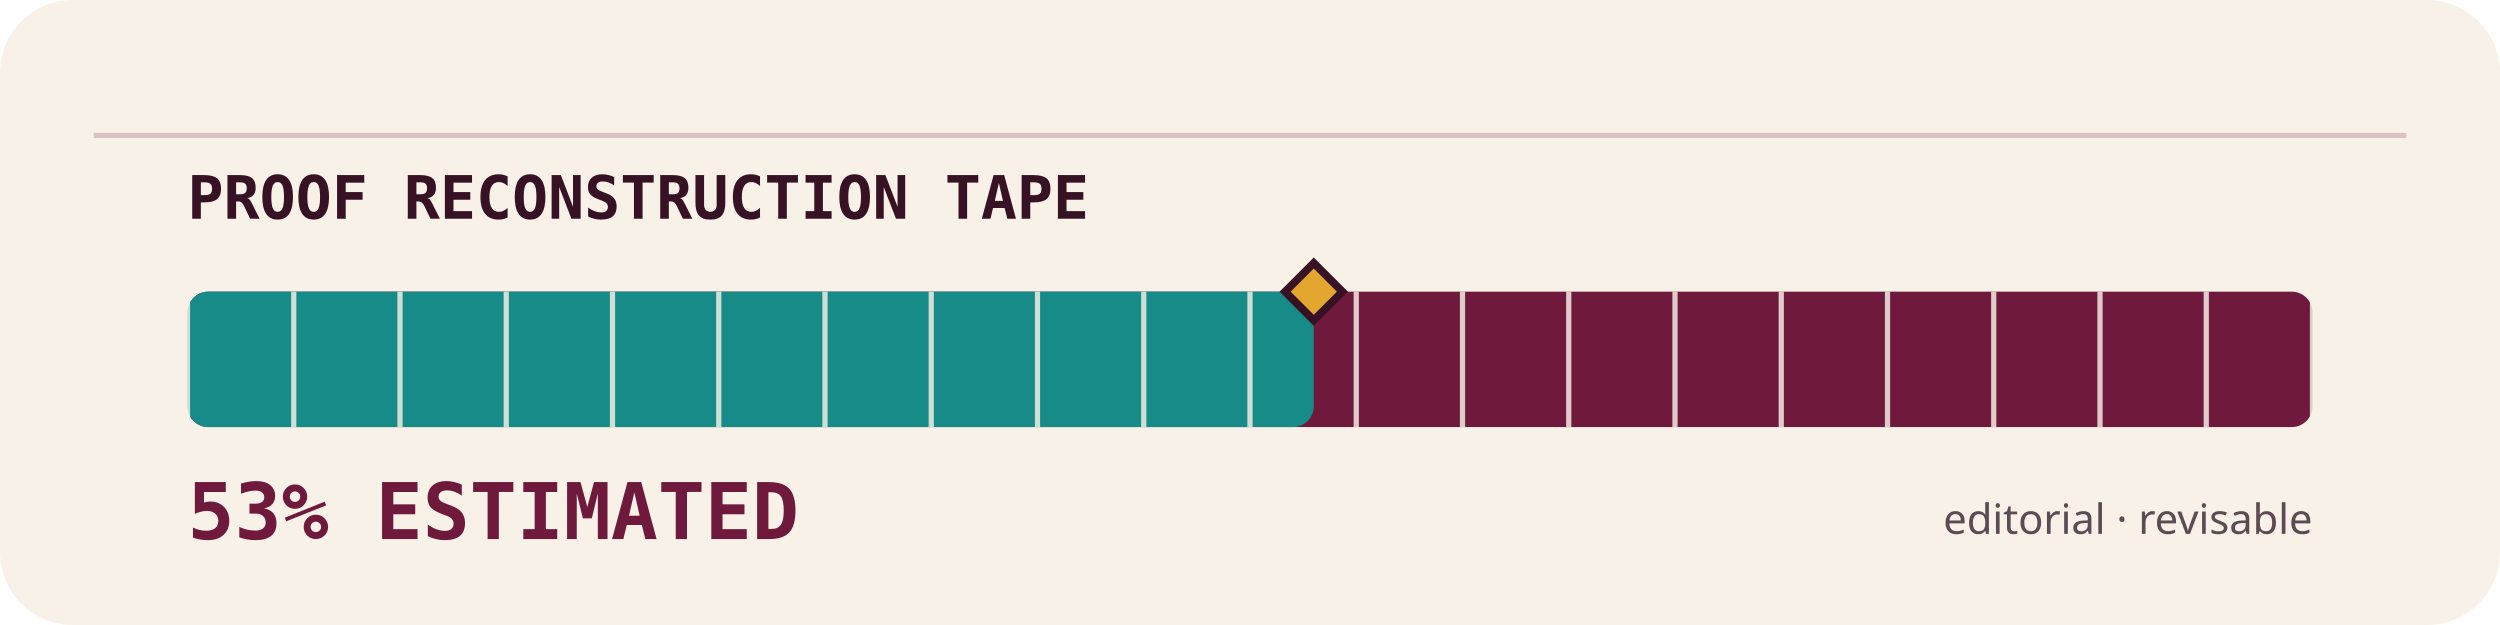
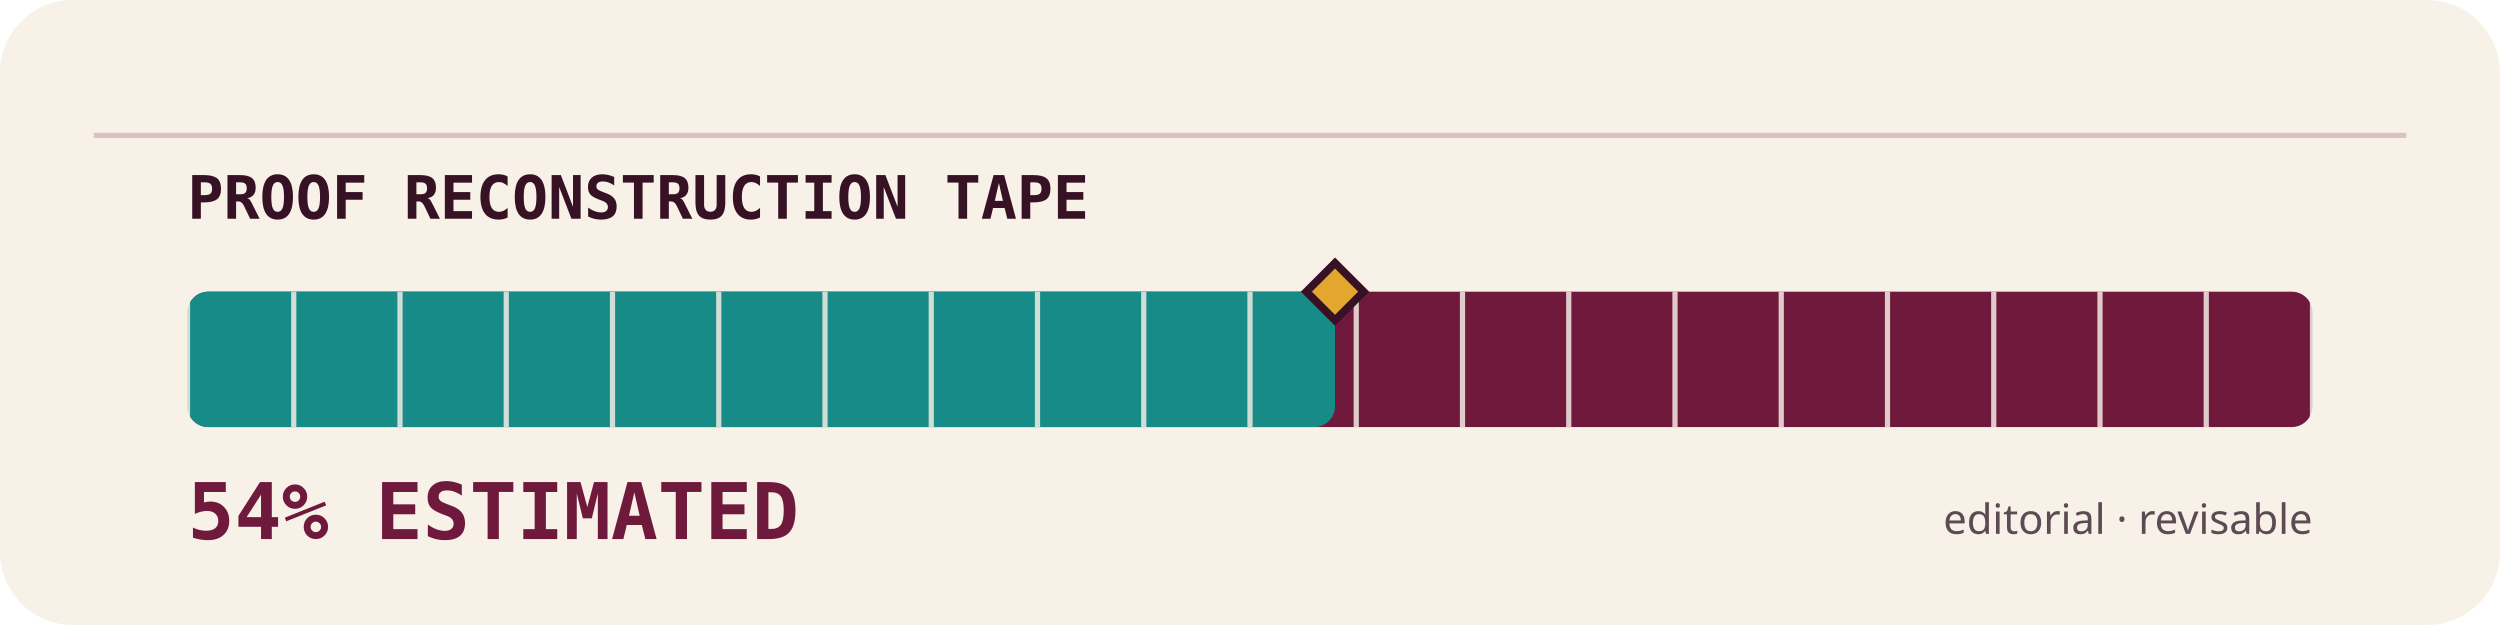
<svg xmlns="http://www.w3.org/2000/svg" viewBox="0 0 960 240" width="960" height="240" role="img" aria-labelledby="proof-progress-title proof-progress-desc">
  <rect width="960" height="240" rx="28" fill="#f8f1e8" />
  <path d="M36 52h888" stroke="#6f193c" stroke-width="2" opacity="0.22" />
  <text x="72" y="84" fill="#371124" font-family="ui-monospace, SFMono-Regular, Menlo, Consolas, monospace" font-size="23" font-weight="700">PROOF RECONSTRUCTION TAPE</text>
  <rect x="72" y="112" width="816" height="52" rx="8" fill="#6f193c" />
-   <rect x="72" y="112" width="432.48" height="52" rx="8" fill="#168b87" />
+   <rect x="72" y="112" width="440.64" height="52" rx="8" fill="#168b87" />
  <path d="M72 112v52" stroke="#f8f1e8" stroke-width="2" opacity="0.82" />
  <path d="M112.8 112v52" stroke="#f8f1e8" stroke-width="2" opacity="0.82" />
  <path d="M153.6 112v52" stroke="#f8f1e8" stroke-width="2" opacity="0.82" />
  <path d="M194.4 112v52" stroke="#f8f1e8" stroke-width="2" opacity="0.82" />
  <path d="M235.2 112v52" stroke="#f8f1e8" stroke-width="2" opacity="0.82" />
  <path d="M276 112v52" stroke="#f8f1e8" stroke-width="2" opacity="0.82" />
  <path d="M316.8 112v52" stroke="#f8f1e8" stroke-width="2" opacity="0.82" />
  <path d="M357.6 112v52" stroke="#f8f1e8" stroke-width="2" opacity="0.82" />
  <path d="M398.4 112v52" stroke="#f8f1e8" stroke-width="2" opacity="0.82" />
  <path d="M439.2 112v52" stroke="#f8f1e8" stroke-width="2" opacity="0.82" />
  <path d="M480 112v52" stroke="#f8f1e8" stroke-width="2" opacity="0.82" />
  <path d="M520.8 112v52" stroke="#f8f1e8" stroke-width="2" opacity="0.82" />
  <path d="M561.6 112v52" stroke="#f8f1e8" stroke-width="2" opacity="0.82" />
  <path d="M602.4 112v52" stroke="#f8f1e8" stroke-width="2" opacity="0.82" />
  <path d="M643.2 112v52" stroke="#f8f1e8" stroke-width="2" opacity="0.82" />
  <path d="M684 112v52" stroke="#f8f1e8" stroke-width="2" opacity="0.82" />
  <path d="M724.8 112v52" stroke="#f8f1e8" stroke-width="2" opacity="0.82" />
  <path d="M765.6 112v52" stroke="#f8f1e8" stroke-width="2" opacity="0.82" />
  <path d="M806.4 112v52" stroke="#f8f1e8" stroke-width="2" opacity="0.82" />
  <path d="M847.2 112v52" stroke="#f8f1e8" stroke-width="2" opacity="0.82" />
  <path d="M888 112v52" stroke="#f8f1e8" stroke-width="2" opacity="0.82" />
-   <path d="M504.48 101l11 11-11 11-11-11z" fill="#e3a72f" stroke="#371124" stroke-width="3" />
-   <text x="72" y="207" fill="#6f193c" font-family="ui-monospace, SFMono-Regular, Menlo, Consolas, monospace" font-size="30" font-weight="800">53% ESTIMATED</text>
+   <path d="M512.64 101l11 11-11 11-11-11z" fill="#e3a72f" stroke="#371124" stroke-width="3" />
+   <text x="72" y="207" fill="#6f193c" font-family="ui-monospace, SFMono-Regular, Menlo, Consolas, monospace" font-size="30" font-weight="800">54% ESTIMATED</text>
  <text x="888" y="205" text-anchor="end" fill="#5d4b54" font-family="system-ui, sans-serif" font-size="16">editorial · revisable</text>
</svg>
